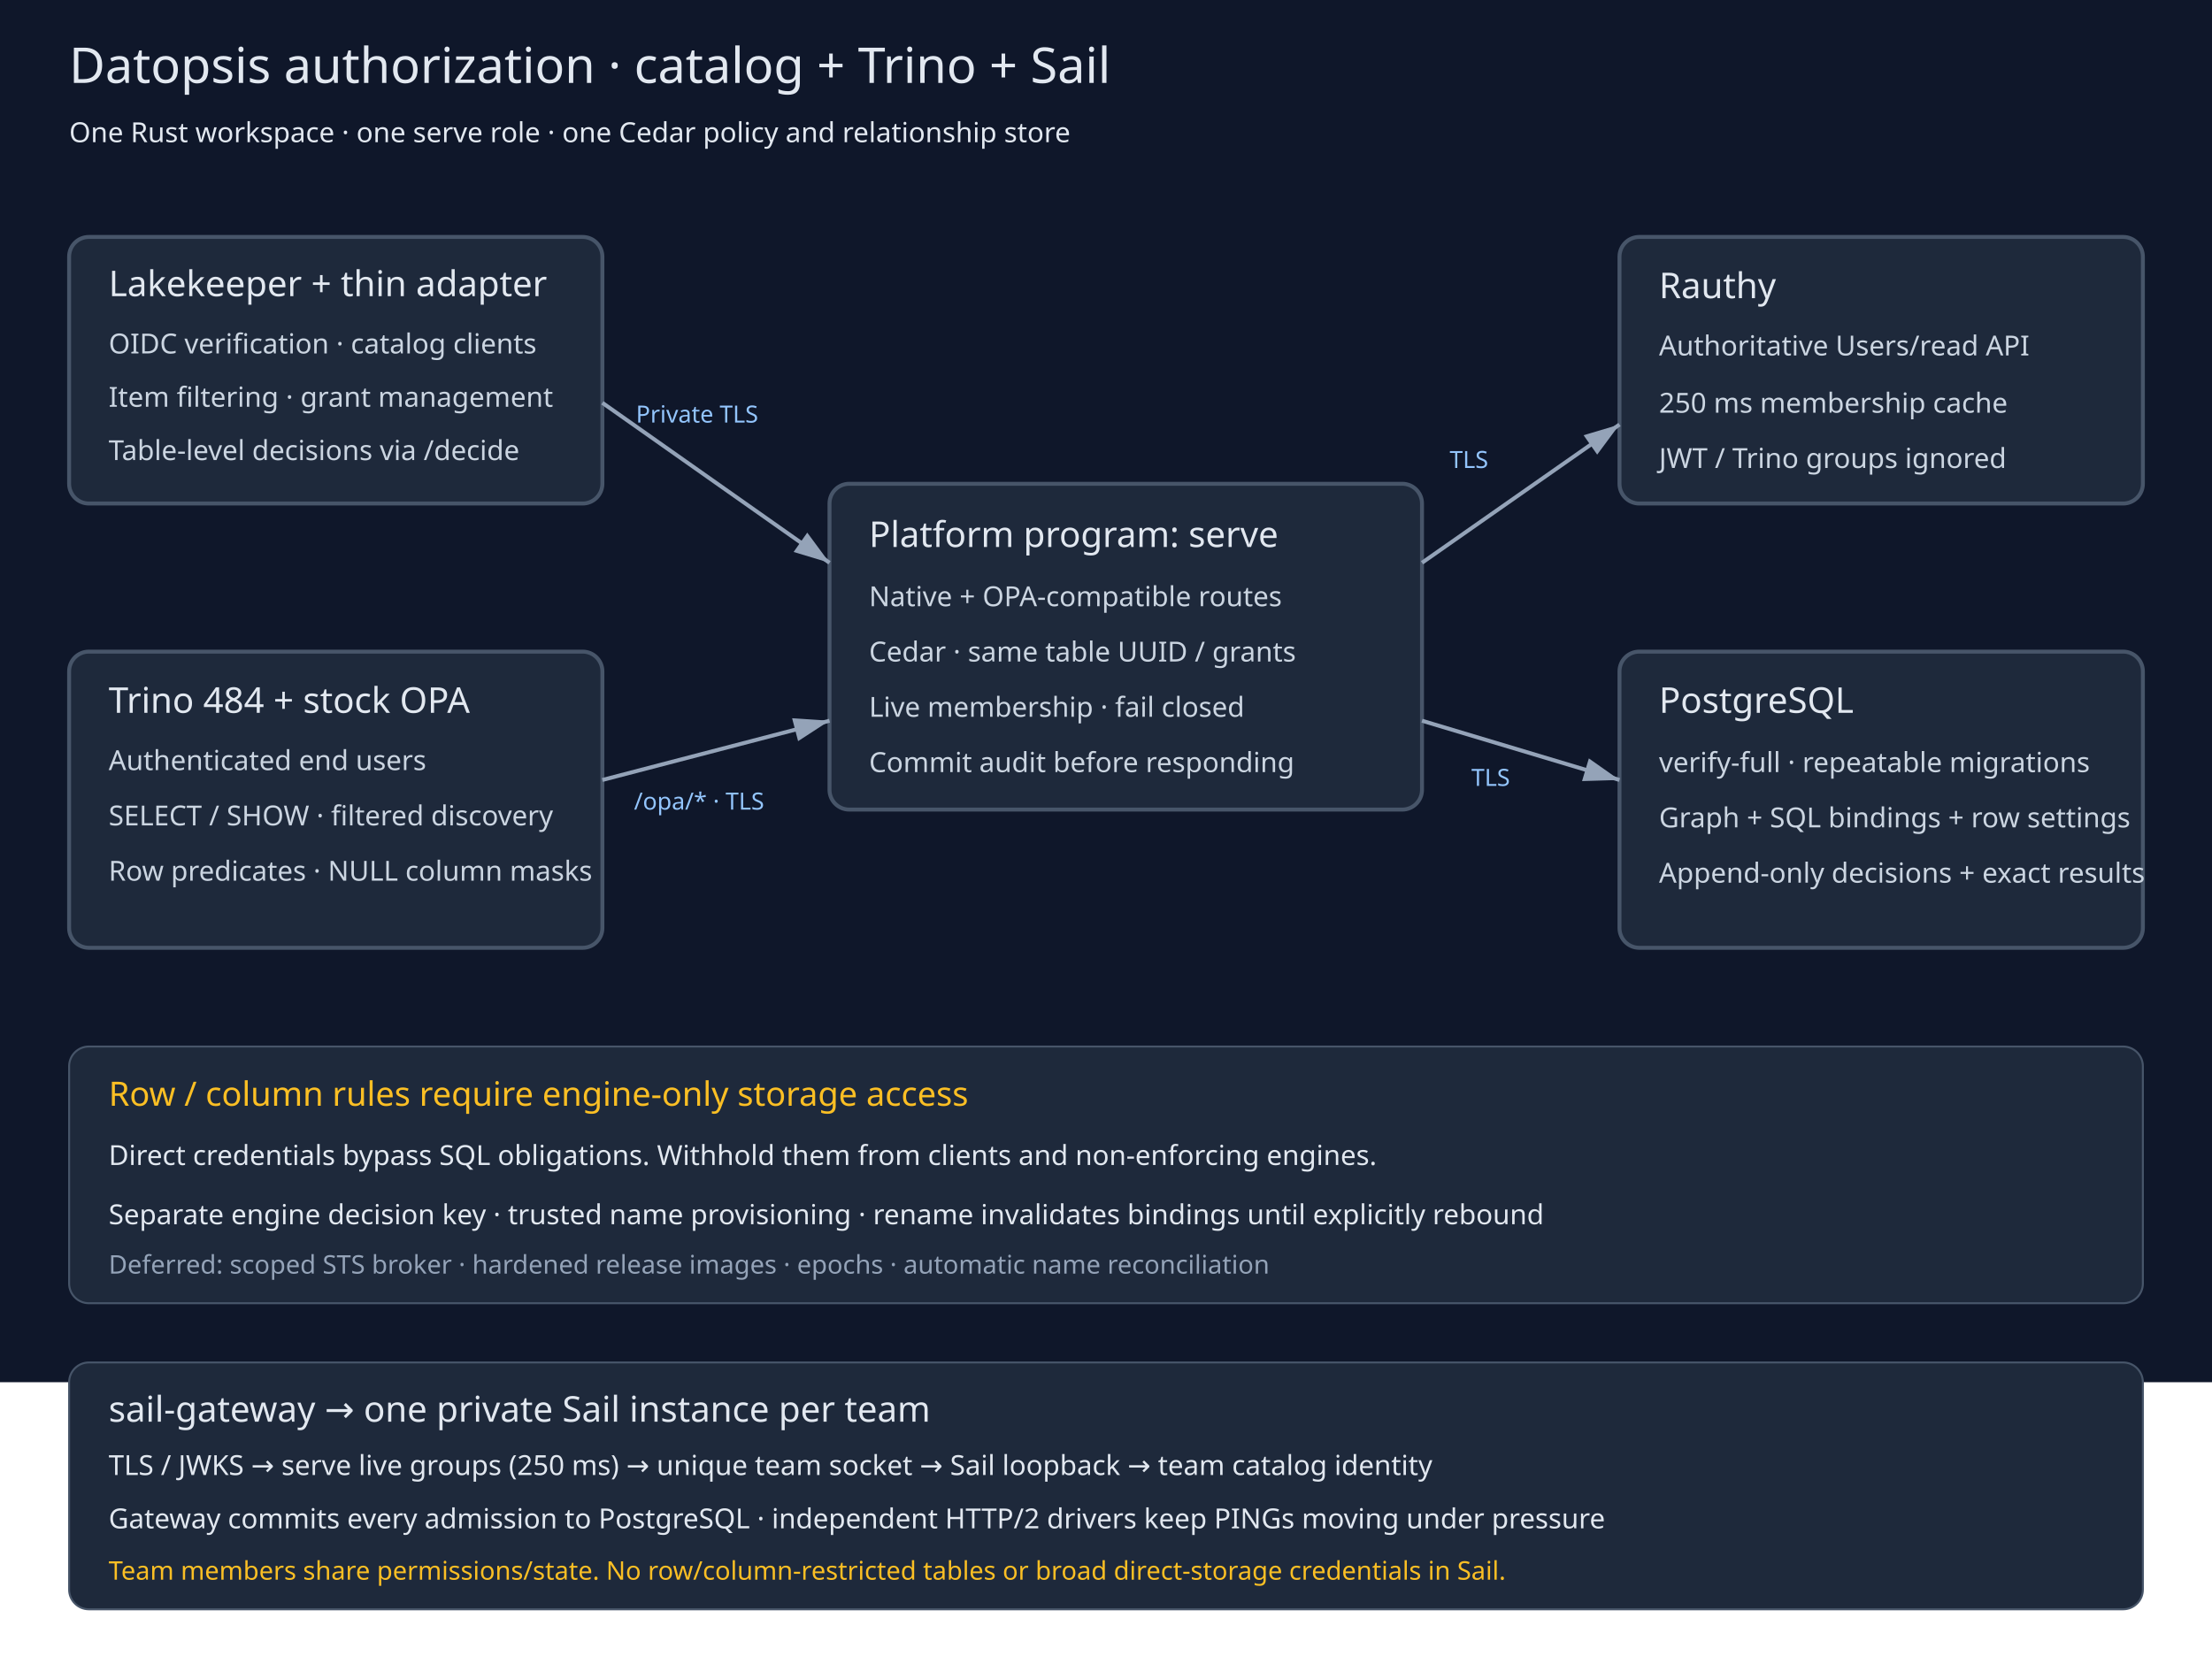
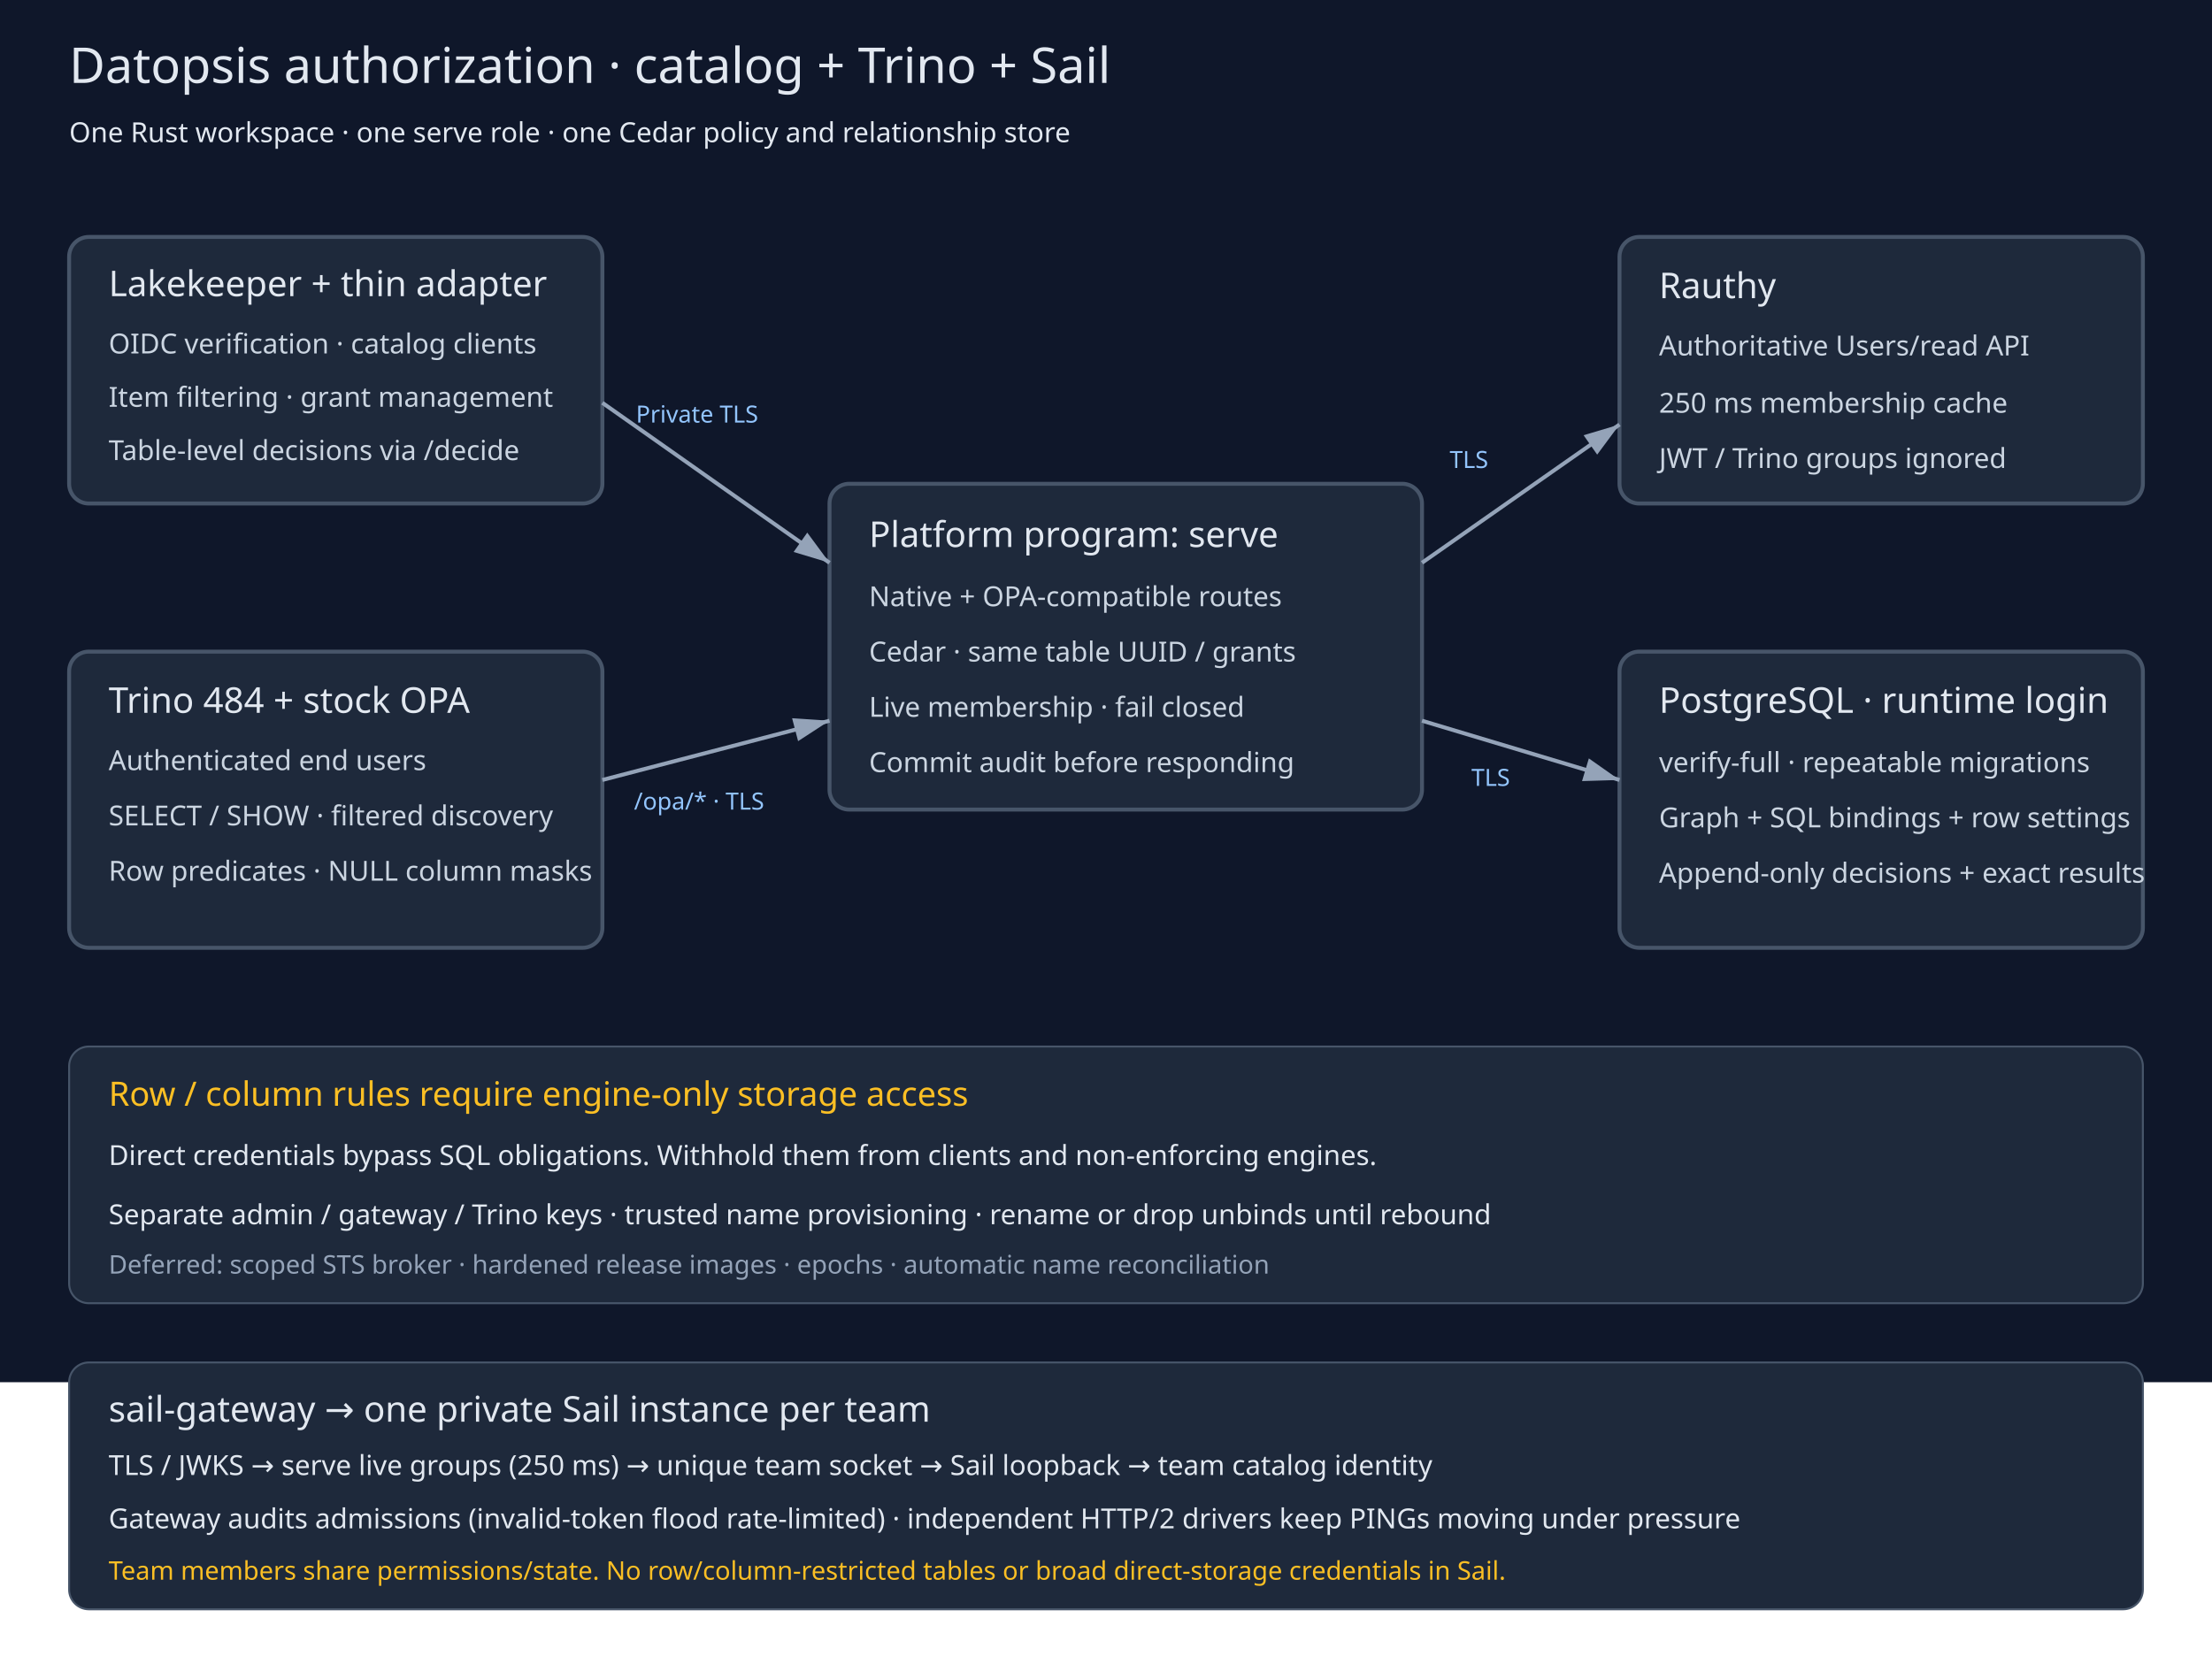
<svg xmlns="http://www.w3.org/2000/svg" width="1120" height="850" viewBox="0 0 1120 850" role="img" aria-labelledby="title desc">
  <defs>
    <marker id="arrow" markerWidth="10" markerHeight="10" refX="9" refY="3" orient="auto">
      <path d="M0,0 L0,6 L9,3 z" fill="#94a3b8" />
    </marker>
  </defs>
  <rect width="1120" height="700" fill="#0f172a" />
  <g font-family="sans-serif" fill="#e2e8f0">
    <text x="35" y="42" font-size="25">Datopsis authorization · catalog + Trino + Sail</text>
    <text x="35" y="72" font-size="14">One Rust workspace · one serve role · one Cedar policy and relationship store</text>
    <g fill="#1e293b" stroke="#475569" stroke-width="2">
      <rect x="35" y="120" width="270" height="135" rx="10" />
      <rect x="35" y="330" width="270" height="150" rx="10" />
      <rect x="420" y="245" width="300" height="165" rx="10" />
      <rect x="820" y="120" width="265" height="135" rx="10" />
      <rect x="820" y="330" width="265" height="150" rx="10" />
    </g>
    <g font-size="18">
      <text x="55" y="150">Lakekeeper + thin adapter</text>
      <text x="55" y="361">Trino 484 + stock OPA</text>
      <text x="440" y="277">Platform program: serve</text>
      <text x="840" y="151">Rauthy</text>
-       <text x="840" y="361">PostgreSQL</text>
+       <text x="840" y="361">PostgreSQL · runtime login</text>
    </g>
    <g font-size="14" fill="#cbd5e1">
      <text x="55" y="179">OIDC verification · catalog clients</text>
      <text x="55" y="206">Item filtering · grant management</text>
      <text x="55" y="233">Table-level decisions via /decide</text>
      <text x="55" y="390">Authenticated end users</text>
      <text x="55" y="418">SELECT / SHOW · filtered discovery</text>
      <text x="55" y="446">Row predicates · NULL column masks</text>
      <text x="440" y="307">Native + OPA-compatible routes</text>
      <text x="440" y="335">Cedar · same table UUID / grants</text>
      <text x="440" y="363">Live membership · fail closed</text>
      <text x="440" y="391">Commit audit before responding</text>
      <text x="840" y="180">Authoritative Users/read API</text>
      <text x="840" y="209">250 ms membership cache</text>
      <text x="840" y="237">JWT / Trino groups ignored</text>
      <text x="840" y="391">verify-full · repeatable migrations</text>
      <text x="840" y="419">Graph + SQL bindings + row settings</text>
      <text x="840" y="447">Append-only decisions + exact results</text>
    </g>
    <g stroke="#94a3b8" stroke-width="2" marker-end="url(#arrow)" fill="none">
      <path d="M305 204 L420 285" />
      <path d="M305 395 L420 365" />
      <path d="M720 285 L820 215" />
      <path d="M720 365 L820 395" />
    </g>
    <g font-size="12" fill="#93c5fd">
      <text x="322" y="214">Private TLS</text>
      <text x="321" y="410">/opa/* · TLS</text>
      <text x="734" y="237">TLS</text>
      <text x="745" y="398">TLS</text>
    </g>
    <rect x="35" y="530" width="1050" height="130" rx="10" fill="#1e293b" stroke="#475569" />
    <text x="55" y="560" font-size="17" fill="#fbbf24">Row / column rules require engine-only storage access</text>
    <text x="55" y="590" font-size="14">Direct credentials bypass SQL obligations. Withhold them from clients and non-enforcing engines.</text>
-     <text x="55" y="620" font-size="14">Separate engine decision key · trusted name provisioning · rename invalidates bindings until explicitly rebound</text>
+     <text x="55" y="620" font-size="14">Separate admin / gateway / Trino keys · trusted name provisioning · rename or drop unbinds until rebound</text>
    <text x="55" y="645" font-size="13" fill="#94a3b8">Deferred: scoped STS broker · hardened release images · epochs · automatic name reconciliation</text>
    <rect x="35" y="690" width="1050" height="125" rx="10" fill="#1e293b" stroke="#475569" />
    <text x="55" y="720" font-size="18">sail-gateway → one private Sail instance per team</text>
    <text x="55" y="747" font-size="14">TLS / JWKS → serve live groups (250 ms) → unique team socket → Sail loopback → team catalog identity</text>
-     <text x="55" y="774" font-size="14">Gateway commits every admission to PostgreSQL · independent HTTP/2 drivers keep PINGs moving under pressure</text>
+     <text x="55" y="774" font-size="14">Gateway audits admissions (invalid-token flood rate-limited) · independent HTTP/2 drivers keep PINGs moving under pressure</text>
    <text x="55" y="800" font-size="13" fill="#fbbf24">Team members share permissions/state. No row/column-restricted tables or broad direct-storage credentials in Sail.</text>
  </g>
</svg>
